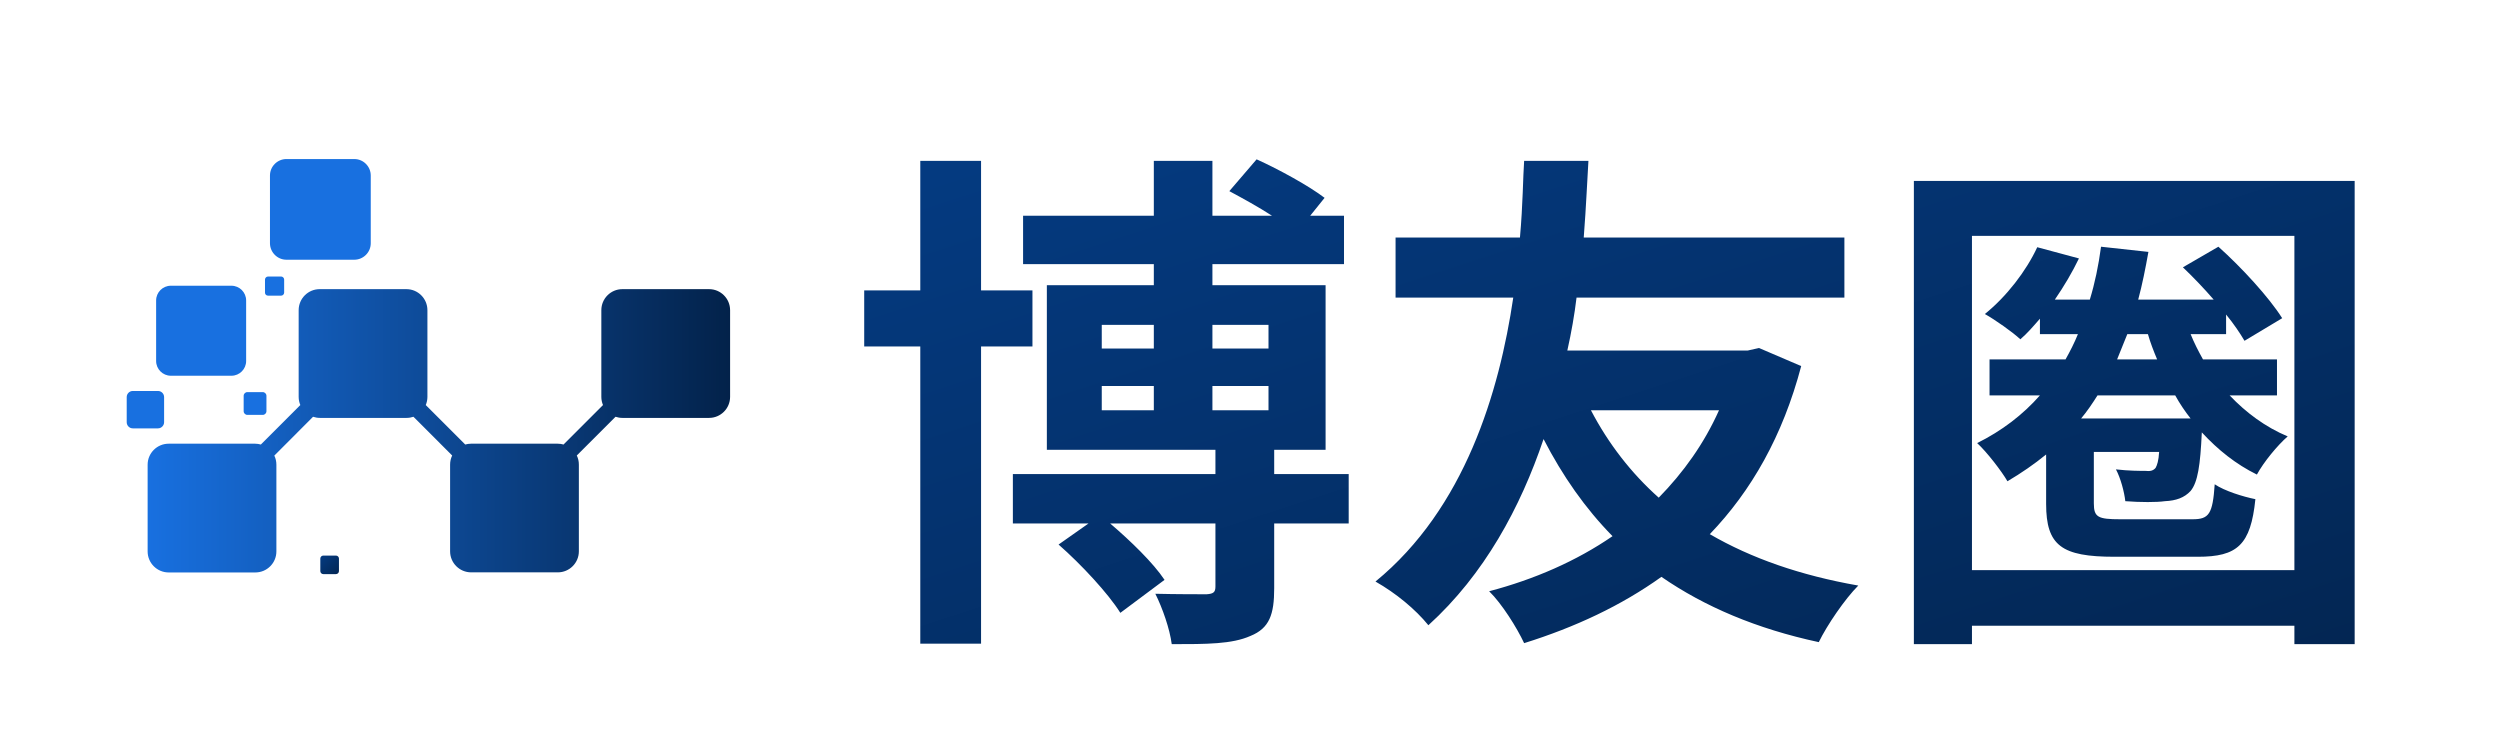
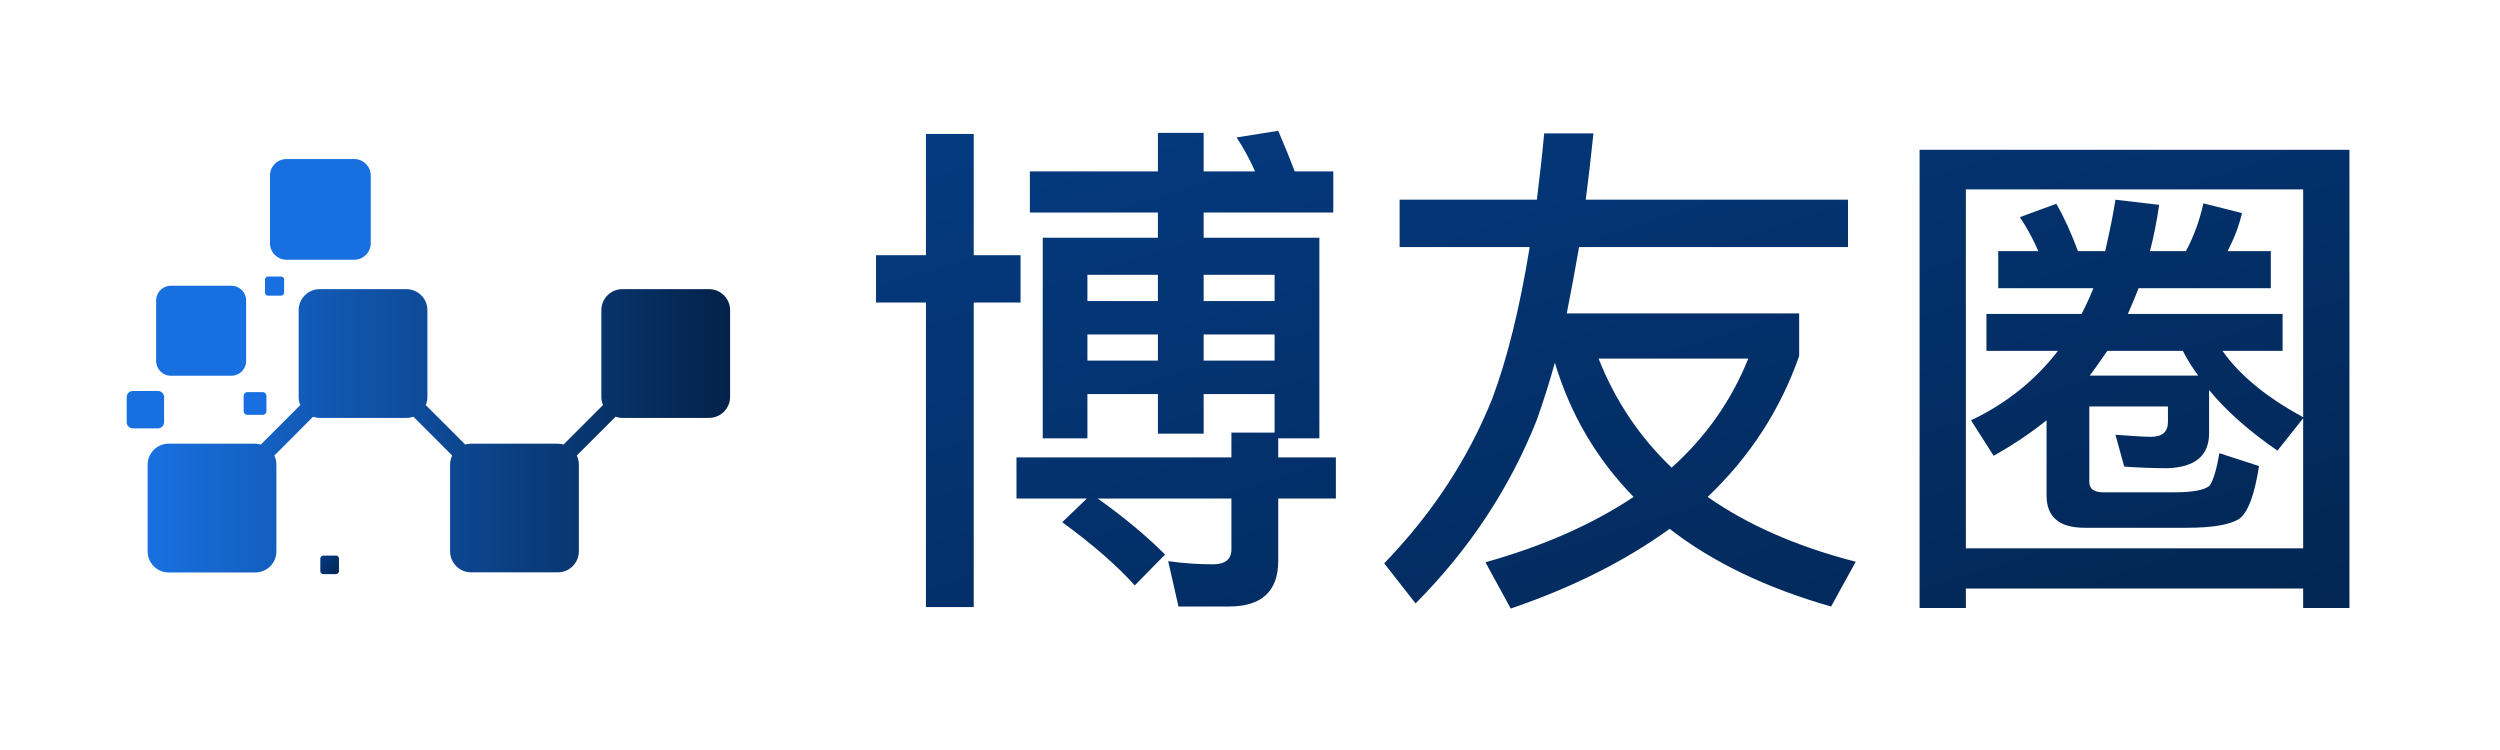
<svg xmlns="http://www.w3.org/2000/svg" data-v-0dd9719b="" version="1.0" width="100" height="30" viewBox="70 78 180 70" preserveAspectRatio="xMidYMid meet" color-interpolation-filters="sRGB" style="margin: auto;">
  <g data-v-0dd9719b="" fill="url(#linearGradientBg)" class="icon-text-wrapper icon-svg-group iconsvg" transform="translate(54.555,94.87861)">
    <g class="iconsvg-imagesvg" transform="translate(0,-8)">
      <g>
        <rect fill="url(#linearGradientBg)" fill-opacity="0" stroke-width="2" x="0" y="0" width="60" height="60" class="image-rect" />
        <svg x="0" y="0" width="60" height="60" filtersec="colorsb8649217430" class="image-svg-svg primary" style="overflow: visible;">
          <svg viewBox="0 -10 608.1 620.6">
            <path d="M136.5 183.6H149c1.7 0 3-1.4 3-3v-12.5c0-1.7-1.4-3-3-3h-12.5c-1.7 0-3 1.4-3 3v12.5c-.1 1.7 1.3 3 3 3zM112.9 280.3v14.8c0 2 1.6 3.6 3.6 3.6h14.8c2 0 3.6-1.6 3.6-3.6v-14.8c0-2-1.6-3.6-3.6-3.6h-14.8c-2 0-3.6 1.6-3.6 3.6zM36.1 305.8v-24.3c0-3.2-2.6-5.9-5.9-5.9H5.9c-3.2 0-5.9 2.6-5.9 5.9v24.3c0 3.2 2.6 5.9 5.9 5.9h24.3c3.2 0 5.9-2.7 5.9-5.9zM42.6 260.9h58.5c7.8 0 14.2-6.4 14.2-14.2v-58.5c0-7.8-6.4-14.2-14.2-14.2H42.6c-7.8 0-14.2 6.4-14.2 14.2v58.5c0 7.8 6.4 14.2 14.2 14.2zM154.2 148.9h65.5c8.7 0 15.9-7.1 15.9-15.9V67.6c0-8.7-7.1-15.9-15.9-15.9h-65.5c-8.7 0-15.9 7.1-15.9 15.9v65.5c.1 8.7 7.2 15.8 15.9 15.8z" fill="rgba(24, 112, 224, 1)" />
            <linearGradient id="a23ca9a45-1be7-40b5-9436-d6ce29d47b8b" gradientUnits="userSpaceOnUse" x1="20.209" y1="314.098" x2="582.468" y2="314.098">
              <stop offset="0" stop-color="rgba(24, 112, 224, 1)" />
              <stop offset="1" stop-color="rgb(3, 34, 74)" />
            </linearGradient>
            <path d="M179.9 300.5c2.1.7 4.3 1.1 6.6 1.1h83.7c2.3 0 4.6-.4 6.6-1.1l37.4 37.4c-1.3 2.7-2 5.7-2 8.8v83.7c0 11.2 9.1 20.3 20.3 20.3h83.7c11.2 0 20.3-9.1 20.3-20.3v-83.7c0-3.2-.7-6.2-2-8.8l37.4-37.4c2.1.7 4.3 1.1 6.6 1.1h83.7c11.2 0 20.3-9.1 20.3-20.3v-83.7c0-11.2-9.1-20.3-20.3-20.3h-83.7c-11.2 0-20.3 9.1-20.3 20.3v83.7c0 2.8.6 5.5 1.6 7.9l-38.1 38.1c-1.8-.5-3.6-.8-5.6-.8h-83.7c-1.9 0-3.8.3-5.6.8l-38.1-38.1c1-2.4 1.6-5.1 1.6-7.9v-83.7c0-11.2-9.1-20.3-20.3-20.3h-83.7c-11.2 0-20.3 9.1-20.3 20.3v83.7c0 2.8.6 5.5 1.6 7.9l-38.1 38.1c-1.8-.5-3.6-.8-5.6-.8H40.5c-11.2 0-20.3 9.1-20.3 20.3v83.7c0 11.2 9.1 20.3 20.3 20.3h83.7c11.2 0 20.3-9.1 20.3-20.3v-83.7c0-3.2-.7-6.2-2-8.8l37.4-37.5z" fill="url(#a23ca9a45-1be7-40b5-9436-d6ce29d47b8b)" />
            <path d="M189.8 434.5c-1.6 0-2.9 1.3-2.9 2.9v12.1c0 1.6 1.3 2.9 2.9 2.9H202c1.6 0 2.9-1.3 2.9-2.9v-12.1c0-1.6-1.3-2.9-2.9-2.9h-12.2z" fill="url(#linearGradientBg)" />
          </svg>
        </svg>
      </g>
    </g>
-     <g transform="translate(68, 18)">
+     <g transform="translate(68, -16)">
      <g data-gra="path-name" class="tp-name iconsvg-namesvg">
        <g transform="scale(1)">
          <g>
-             <text x="0" y="0" fill="url(#linearGradientBg)" font-size="48" font-family="Arial, sans-serif" font-weight="bold" text-anchor="start" dominant-baseline="central">博友圈</text>
+             <path d="M28.85 30.34L22.27 30.34L22.27 32.78L28.85 32.78L28.85 30.34ZM39.74 30.34L33.12 30.34L33.12 32.78L39.74 32.78L39.74 30.34ZM33.12 27.22L39.74 27.22L39.74 24.77L33.12 24.77L33.12 27.22ZM22.27 27.22L28.85 27.22L28.85 24.77L22.27 24.77L22.27 27.22ZM28.85 35.90L22.27 35.90L22.27 40.03L18.10 40.03L18.10 21.31L28.85 21.31L28.85 18.96L16.90 18.96L16.90 15.12L28.85 15.12L28.85 11.52L33.12 11.52L33.12 15.12L37.92 15.12Q37.15 13.39 36.19 11.95L36.19 11.95L40.08 11.33Q41.18 13.92 41.62 15.12L41.62 15.12L45.22 15.12L45.22 18.96L33.12 18.96L33.12 21.31L43.92 21.31L43.92 40.03L40.08 40.03L40.08 41.81L45.46 41.81L45.46 45.65L40.08 45.65L40.08 51.46Q40.08 55.73 35.47 55.73L35.47 55.73L30.77 55.73L29.81 51.50Q31.97 51.79 33.98 51.79L33.98 51.79Q35.71 51.79 35.71 50.40L35.71 50.40L35.71 45.65L23.23 45.65Q26.88 48.24 29.52 50.88L29.52 50.88L26.69 53.76Q24.24 51.02 19.92 47.86L19.92 47.86L22.22 45.65L15.65 45.65L15.65 41.81L35.71 41.81L35.71 39.50L39.74 39.50L39.74 35.90L33.12 35.90L33.12 39.60L28.85 39.60L28.85 35.90ZM2.54 27.36L2.54 22.94L7.20 22.94L7.20 11.62L11.66 11.62L11.66 22.94L16.03 22.94L16.03 27.36L11.66 27.36L11.66 55.78L7.20 55.78L7.20 27.36L2.54 27.36ZM51.41 22.18L51.41 17.76L64.22 17.76Q64.70 13.87 64.90 11.57L64.90 11.57L69.50 11.57Q69.17 14.78 68.78 17.76L68.78 17.76L93.26 17.76L93.26 22.18L68.16 22.18Q67.58 25.49 67.01 28.37L67.01 28.37L88.70 28.37L88.70 32.35Q86.06 39.89 80.16 45.50L80.16 45.50Q85.78 49.44 93.98 51.55L93.98 51.55L91.68 55.73Q82.61 53.14 76.61 48.48L76.61 48.48Q70.37 52.99 61.78 55.92L61.78 55.92L59.42 51.60Q67.49 49.34 73.25 45.50L73.25 45.50Q68.06 40.18 65.90 32.98L65.90 32.98Q65.18 35.57 64.22 38.30L64.22 38.30Q60.43 47.86 52.90 55.44L52.90 55.44L49.97 51.70Q56.69 44.74 60.05 36.34L60.05 36.34Q62.16 30.72 63.55 22.18L63.55 22.18L51.41 22.18ZM83.95 32.59L69.98 32.59Q72.29 38.45 76.80 42.77L76.80 42.77Q81.60 38.45 83.95 32.59L83.95 32.59ZM107.28 26.02L107.28 22.56L111.02 22.56Q110.30 20.88 109.30 19.39L109.30 19.39L112.70 18.14Q113.76 19.97 114.72 22.56L114.72 22.56L117.26 22.56Q117.89 19.87 118.22 17.76L118.22 17.76L122.30 18.24Q121.97 20.54 121.44 22.56L121.44 22.56L124.80 22.56Q125.90 20.50 126.43 18.10L126.43 18.10L130.03 19.01Q129.65 20.69 128.69 22.56L128.69 22.56L132.72 22.56L132.72 26.02L120.38 26.02Q120.05 26.88 119.38 28.42L119.38 28.42L133.82 28.42L133.82 31.87L128.21 31.87Q130.61 35.28 135.74 38.06L135.74 38.06L135.74 16.80L104.26 16.80L104.26 50.30L135.74 50.30L135.74 38.16L133.34 41.18Q129.31 38.40 126.96 35.52L126.96 35.52L126.96 39.55Q126.96 42.67 123.12 42.82L123.12 42.82Q121.06 42.82 119.04 42.67L119.04 42.67L118.22 39.70Q120.72 39.89 121.54 39.89L121.54 39.89Q123.12 39.89 123.12 38.50L123.12 38.50L123.12 37.06L115.78 37.06L115.78 44.11Q115.78 45.07 117.07 45.07L117.07 45.07L123.74 45.07Q126.29 45.07 127.01 44.45L127.01 44.45Q127.54 43.68 127.92 41.42L127.92 41.42L131.62 42.62Q130.99 46.70 129.74 47.57L129.74 47.57Q128.40 48.38 124.90 48.38L124.90 48.38L115.34 48.38Q111.79 48.38 111.79 45.36L111.79 45.36L111.79 38.35Q109.58 40.13 106.85 41.66L106.85 41.66L104.74 38.35Q109.68 36 112.85 31.87L112.85 31.87L106.18 31.87L106.18 28.42L115.06 28.42Q115.73 27.12 116.16 26.02L116.16 26.02L107.28 26.02ZM115.82 34.18L125.95 34.18Q125.09 33.02 124.51 31.87L124.51 31.87L117.46 31.87Q116.40 33.41 115.82 34.18L115.82 34.18ZM135.74 54.05L104.26 54.05L104.26 55.87L99.94 55.87L99.94 13.10L140.06 13.10L140.06 55.87L135.74 55.87L135.74 54.05Z" />
          </g>
        </g>
      </g>
    </g>
  </g>
  <defs v-gra="od">
    <linearGradient id="linearGradientBg" x1="0%" y1="0%" x2="100%" y2="100%">
      <stop offset="0%" style="stop-color:rgb(4, 59, 130);stop-opacity:1" />
      <stop offset="100%" style="stop-color:rgb(3, 38, 83);stop-opacity:1" />
    </linearGradient>
  </defs>
</svg>
